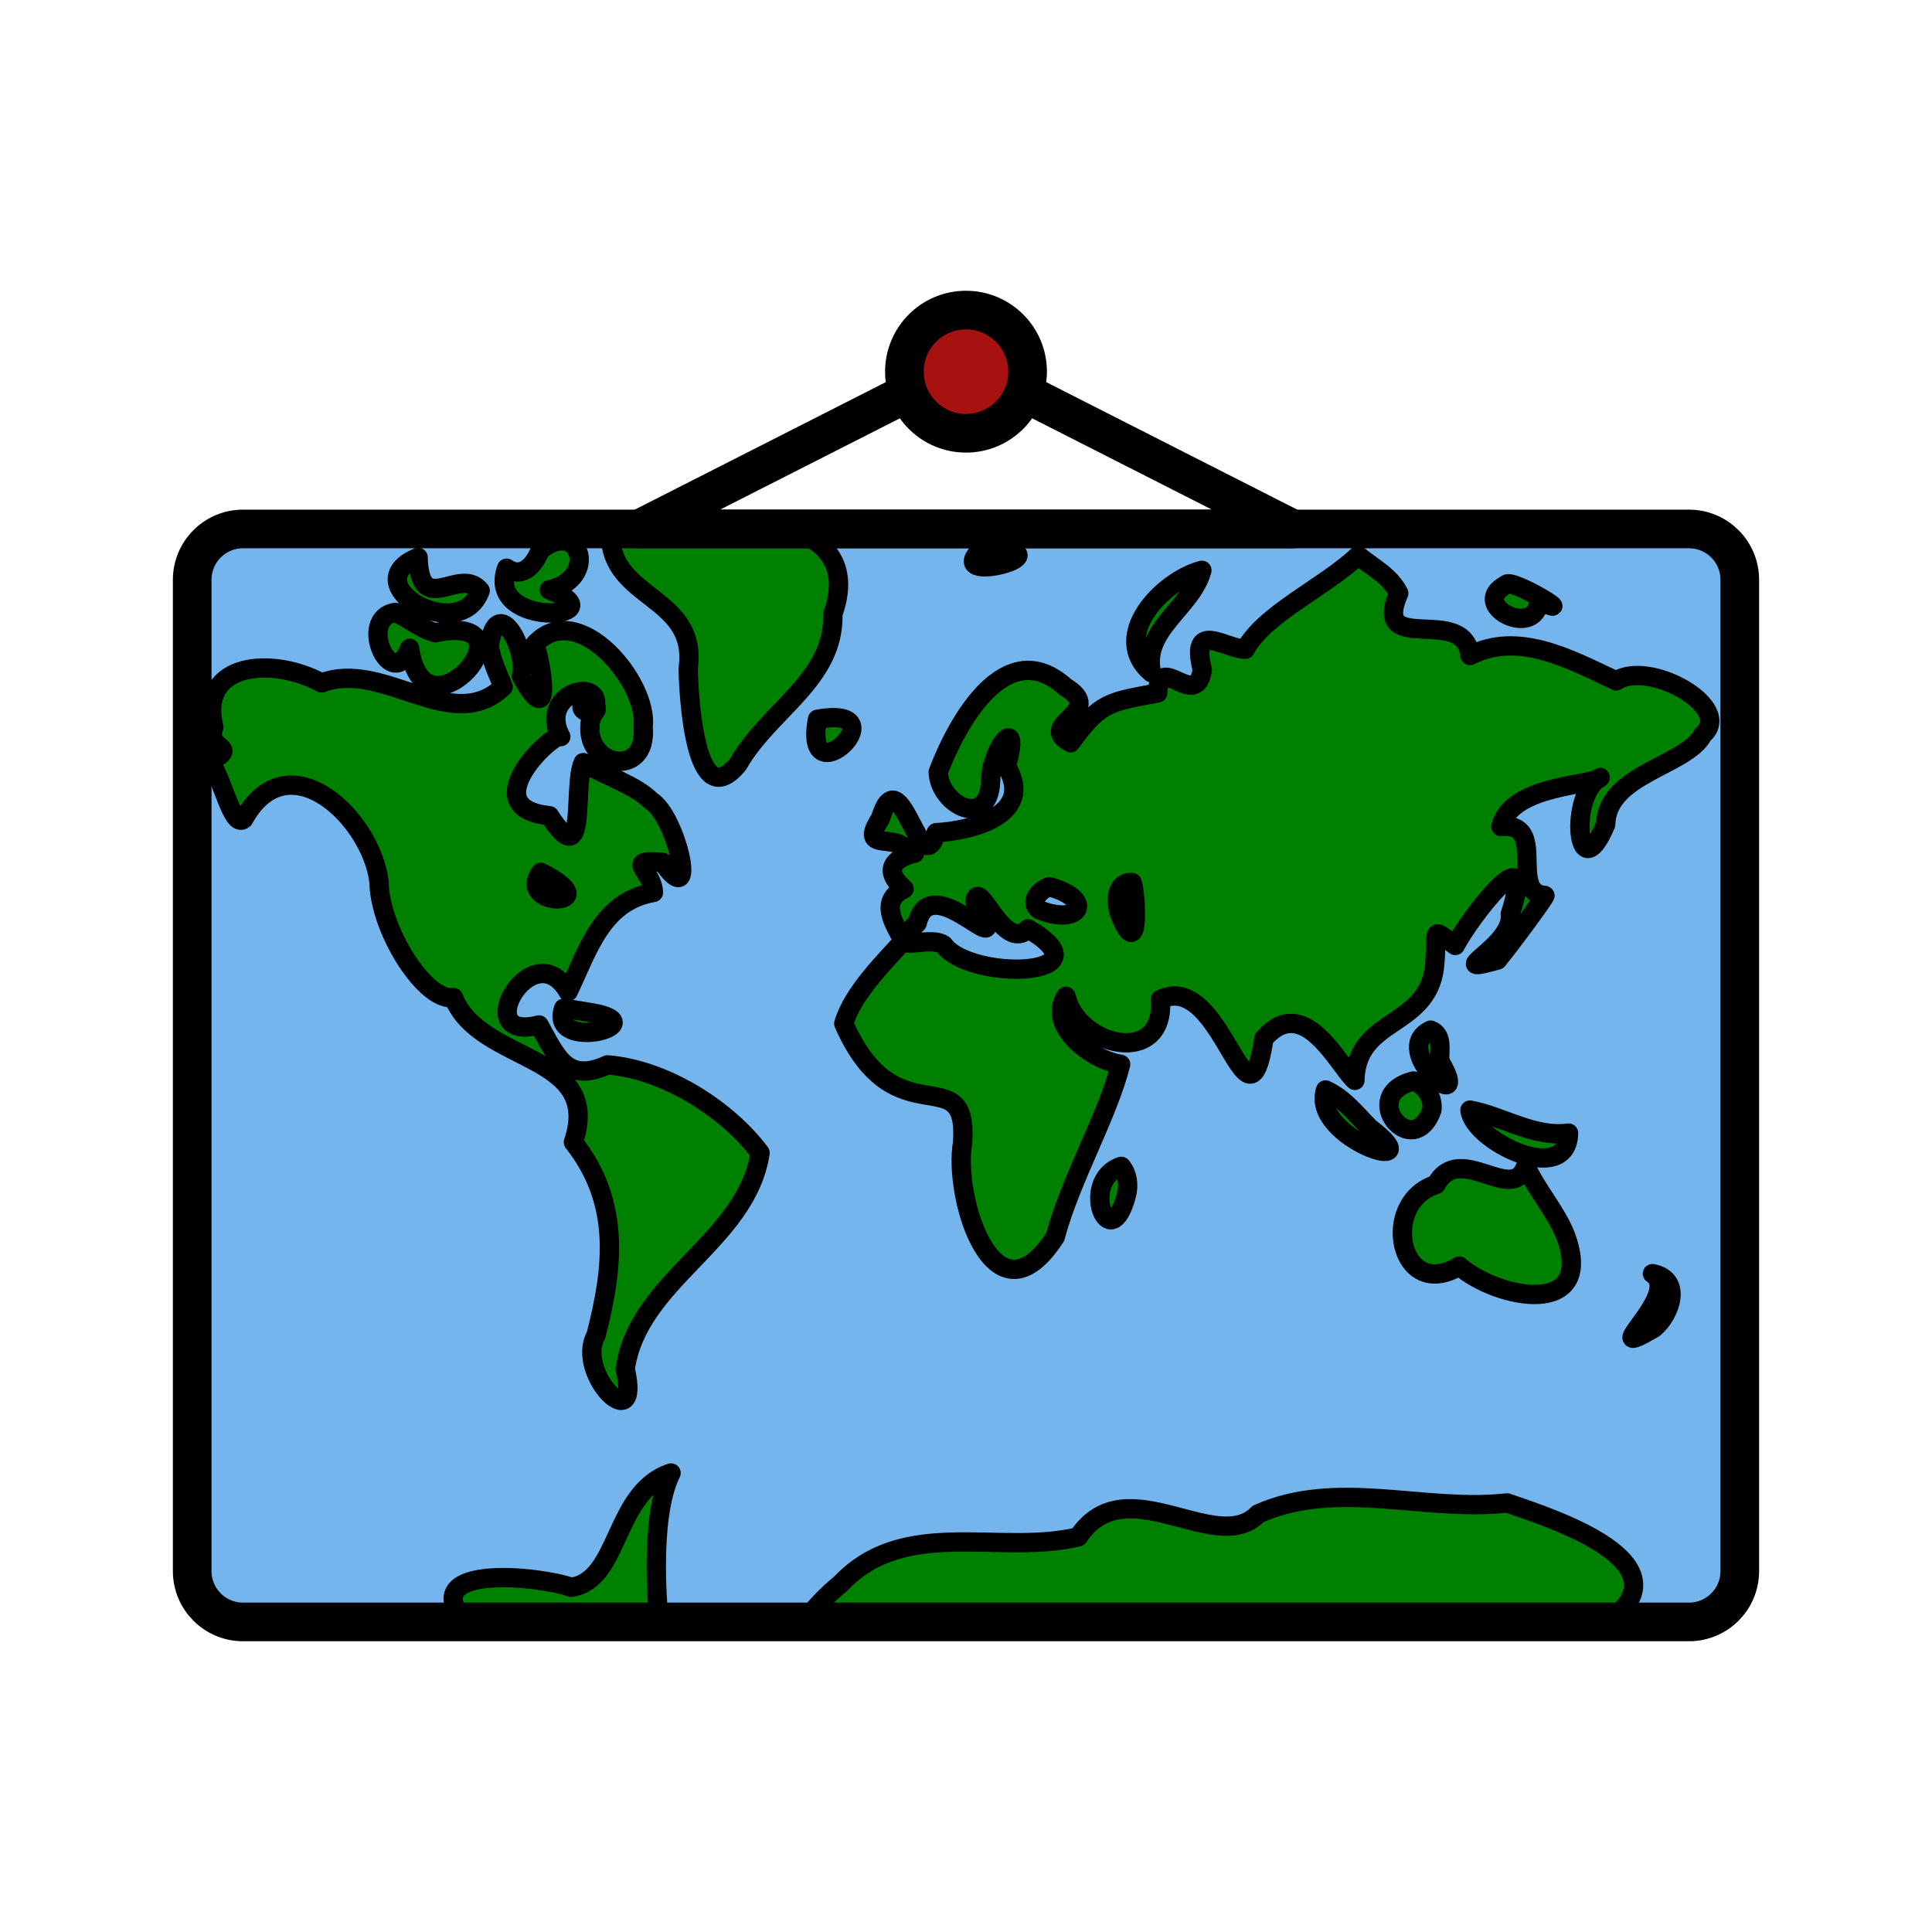
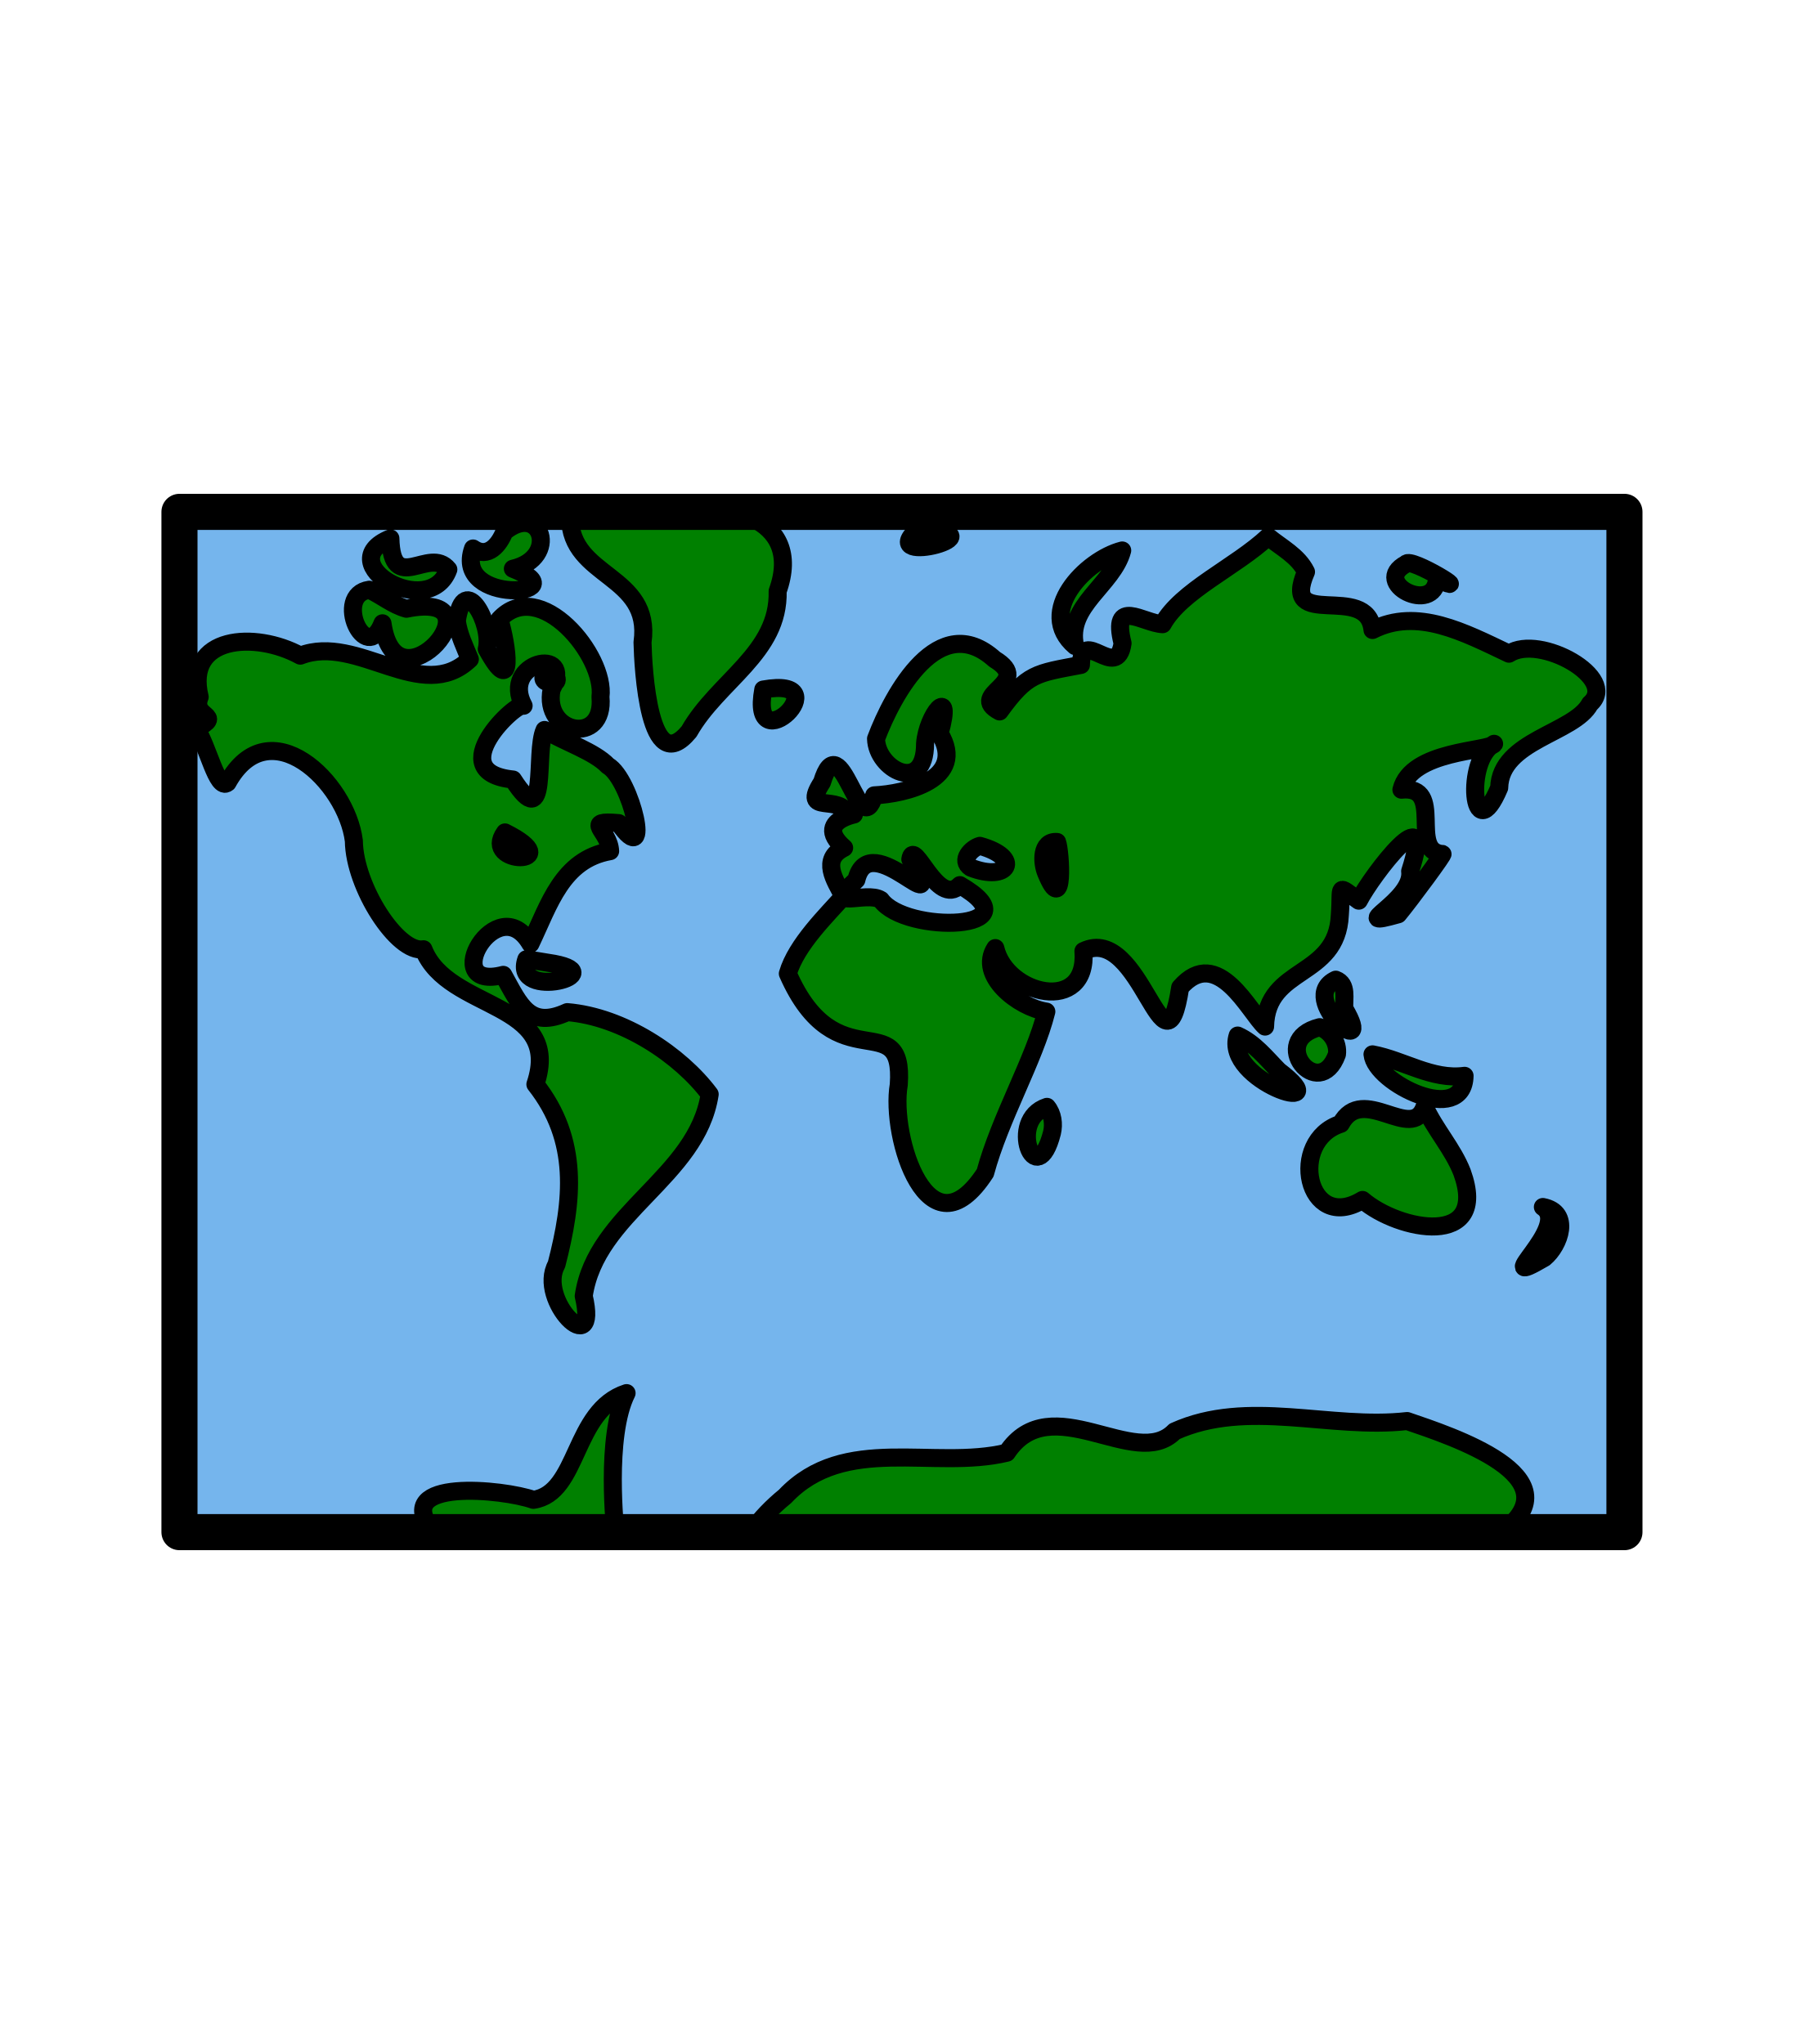
- <svg xmlns="http://www.w3.org/2000/svg" width="150mm" height="150mm" viewBox="0 0 150 150" version="1.1" id="svg3147">
+ <svg xmlns="http://www.w3.org/2000/svg" xmlns:xlink="http://www.w3.org/1999/xlink" id="svg3147" version="1.1" viewBox="0 0 150 170" height="170mm" width="150mm">
  <defs id="defs3141">
-     <pattern patternUnits="userSpaceOnUse" width="8.713" height="7.611" patternTransform="translate(-2054.333,1959.279)" id="carreau-pt">
-       <rect style="fill:#800000;fill-opacity:1;stroke:none;stroke-width:1.086;stroke-linecap:round;stroke-linejoin:round;stroke-miterlimit:4;stroke-dasharray:none;stop-color:#000000" id="rect119919" width="8.713" height="7.611" x="-2.2737368e-13" y="6.2746067e-06" />
-       <path style="fill:#800000;stroke:#c11a1a;stroke-width:1.81;stroke-linecap:butt;stroke-linejoin:miter;stroke-miterlimit:4;stroke-dasharray:none;stroke-opacity:1" d="M 3.075,7.611 V 0" id="path119921" />
-       <path style="fill:#c11a1a;fill-opacity:1;stroke:#c11a1a;stroke-width:1.81;stroke-linecap:butt;stroke-linejoin:miter;stroke-miterlimit:4;stroke-dasharray:none;stroke-opacity:1" d="M 1.3287401e-5,4.79 H 8.713" id="path119923" />
+     <pattern id="carreau-pt" patternTransform="translate(-2054.333,1959.279)" height="7.611" width="8.713" patternUnits="userSpaceOnUse">
+       <rect y="6.2746067e-06" x="-2.2737368e-13" height="7.611" width="8.713" id="rect119919" style="fill:#800000;fill-opacity:1;stroke:none;stroke-width:1.086;stroke-linecap:round;stroke-linejoin:round;stroke-miterlimit:4;stroke-dasharray:none;stop-color:#000000" />
+       <path id="path119921" d="M 3.075,7.611 V 0" style="fill:#800000;stroke:#c11a1a;stroke-width:1.81;stroke-linecap:butt;stroke-linejoin:miter;stroke-miterlimit:4;stroke-dasharray:none;stroke-opacity:1" />
+       <path id="path119923" d="M 1.3287401e-5,4.79 H 8.713" style="fill:#c11a1a;fill-opacity:1;stroke:#c11a1a;stroke-width:1.81;stroke-linecap:butt;stroke-linejoin:miter;stroke-miterlimit:4;stroke-dasharray:none;stroke-opacity:1" />
    </pattern>
-     <pattern patternUnits="userSpaceOnUse" width="85" height="85" patternTransform="translate(-1862,1832)" id="pattern115842">
-       <rect style="fill:#800000;fill-opacity:1;stroke:none;stroke-width:11.339;stroke-linecap:round;stroke-linejoin:round;stroke-miterlimit:4;stroke-dasharray:none;stop-color:#000000" id="rect104700" width="85" height="85" x="3.4178149e-05" y="0" />
-       <path style="fill:#800000;stroke:#c11a1a;stroke-width:18.898;stroke-linecap:butt;stroke-linejoin:miter;stroke-miterlimit:4;stroke-dasharray:none;stroke-opacity:1" d="M 30,85 V 1.0187008e-5" id="path104779" />
-       <path style="fill:#c11a1a;fill-opacity:1;stroke:#c11a1a;stroke-width:18.898;stroke-linecap:butt;stroke-linejoin:miter;stroke-miterlimit:4;stroke-dasharray:none;stroke-opacity:1" d="M 0,53.5 H 85" id="path107256" />
+     <pattern id="pattern115842" patternTransform="translate(-1862,1832)" height="85" width="85" patternUnits="userSpaceOnUse">
+       <rect y="0" x="3.4178149e-05" height="85" width="85" id="rect104700" style="fill:#800000;fill-opacity:1;stroke:none;stroke-width:11.339;stroke-linecap:round;stroke-linejoin:round;stroke-miterlimit:4;stroke-dasharray:none;stop-color:#000000" />
+       <path id="path104779" d="M 30,85 V 1.0187008e-5" style="fill:#800000;stroke:#c11a1a;stroke-width:18.898;stroke-linecap:butt;stroke-linejoin:miter;stroke-miterlimit:4;stroke-dasharray:none;stroke-opacity:1" />
+       <path id="path107256" d="M 0,53.5 H 85" style="fill:#c11a1a;fill-opacity:1;stroke:#c11a1a;stroke-width:18.898;stroke-linecap:butt;stroke-linejoin:miter;stroke-miterlimit:4;stroke-dasharray:none;stroke-opacity:1" />
+     </pattern>
+     <pattern patternUnits="userSpaceOnUse" width="9.515" height="8.541" patternTransform="translate(-4914.837,100.0675)" id="carreau-vert">
+       <rect y="0.678" x="0.678" height="7.186" width="8.16" id="rect4918" style="color:#000000;overflow:visible;fill:url(#linearGradient4920);fill-opacity:1;stroke:#3d662c;stroke-width:1.355;stroke-linecap:square;stroke-linejoin:miter;stroke-miterlimit:4;stroke-dasharray:none;stroke-opacity:1;stop-color:#000000" />
+     </pattern>
+     <linearGradient xlink:href="#linearGradient4905" id="linearGradient4920" gradientUnits="userSpaceOnUse" gradientTransform="matrix(0.9627156,0,0,0.8477387,1201.063,-26.7992)" x1="-1248.374" y1="37.991" x2="-1234.215" y2="37.991" />
+     <linearGradient id="linearGradient4905">
+       <stop style="stop-color:#3f9320;stop-opacity:1;" offset="0" id="stop4903" />
+     </linearGradient>
+     <pattern patternUnits="userSpaceOnUse" width="85" height="85" patternTransform="translate(-1862,1832)" id="pattern115842-0-4">
+       <rect style="fill:#800000;fill-opacity:1;stroke:none;stroke-width:11.339;stroke-linecap:round;stroke-linejoin:round;stroke-miterlimit:4;stroke-dasharray:none;stop-color:#000000" id="rect104700-3-5" width="85" height="85" x="3.4178149e-05" y="0" />
+       <path style="fill:#800000;stroke:#c11a1a;stroke-width:18.898;stroke-linecap:butt;stroke-linejoin:miter;stroke-miterlimit:4;stroke-dasharray:none;stroke-opacity:1" d="M 30,85 V 1.0187008e-5" id="path104779-9-5" />
+       <path style="fill:#c11a1a;fill-opacity:1;stroke:#c11a1a;stroke-width:18.898;stroke-linecap:butt;stroke-linejoin:miter;stroke-miterlimit:4;stroke-dasharray:none;stroke-opacity:1" d="M 0,53.5 H 85" id="path107256-5-6" />
    </pattern>
  </defs>
  <g id="layer1">
-     <g style="mix-blend-mode:normal" transform="translate(745.9524,-1094.959)" id="g120387">
-       <rect ry="3.945" y="1136.027" x="-731.03" height="84.858" width="120.154" id="rect83676-1" style="fill:#75b5ed;fill-opacity:1;stroke:none;stroke-width:1.888;stroke-linecap:round;stroke-linejoin:round;stroke-miterlimit:4;stroke-dasharray:none;stroke-opacity:1;stop-color:#000000" />
-       <path d="m -698.549,1136.485 c 0.006,5.055 6.824,4.711 6.024,10.393 0.048,2.163 0.543,11.447 3.868,7.423 2.408,-4.239 7.501,-6.54 7.368,-11.678 2.262,-6.296 -4.72,-7.705 -9.309,-6.458 -2.65,0.107 -5.3,0.213 -7.95,0.32 z m -8.069,2.589 c -1.71,4.794 8.959,3.89 3.313,1.683 3.906,-0.914 2.346,-5.608 -0.715,-3.062 -0.412,1.042 -1.345,2.244 -2.598,1.38 z m 36.933,-1.531 c -3.481,3.165 7.702,0.082 0,0 z m 29.184,0.546 c -2.689,2.519 -7.242,4.496 -8.774,7.281 -1.645,-0.083 -4.297,-2.265 -3.333,1.586 -0.461,3.233 -3.426,-1.461 -3.461,1.802 -3.746,0.716 -4.441,0.661 -6.765,3.869 -2.759,-1.452 2.884,-2.343 -0.413,-4.336 -4.627,-4.166 -8.441,2.826 -9.86,6.603 0.053,2.566 4.082,4.673 4.077,0.413 0.173,-2.403 2.378,-5.05 1.212,-0.86 2.316,3.842 -2.881,5.038 -5.443,5.159 -1.183,4.114 -2.806,-6.143 -4.34,-1.087 -1.822,2.824 1.551,0.863 2.165,2.755 2.074,-0.272 -3.286,0.128 -0.325,2.695 -1.983,0.973 -0.745,2.714 -0.061,4.04 -1.31,1.499 -3.915,3.989 -4.619,6.422 4.014,9.151 9.69,2.523 9.224,9.234 -0.749,4.401 2.513,14.533 7.188,7.337 1.236,-4.585 4.074,-9.387 5.082,-13.41 -2.339,-0.351 -5.716,-3.021 -4.242,-5.283 0.923,3.927 7.737,5.532 7.328,0.248 4.812,-2.329 6.749,11.475 8.044,3.029 3.121,-3.589 5.785,2.117 7.059,3.251 0.116,-5.069 5.974,-3.974 6.216,-9.271 0.193,-2.534 -0.332,-2.57 1.578,-1.202 1.112,-2.146 6.424,-9.095 4.27,-2.448 0.325,2.501 -5.485,4.846 -0.995,3.583 1.052,-1.272 3.963,-5.229 3.668,-5.01 -2.833,-0.268 0.278,-5.739 -3.399,-5.354 0.789,-3.298 7.313,-3.174 7.705,-3.816 -2.45,1.278 -1.834,8.999 0.426,3.656 0.098,-3.962 6.25,-4.526 7.549,-6.981 2.443,-2.115 -4.176,-5.84 -6.736,-4.17 -3.726,-1.77 -7.622,-3.863 -11.348,-1.971 -0.433,-4.046 -7.716,0.165 -5.531,-4.834 -0.662,-1.341 -2.049,-2.02 -3.148,-2.933 z m -72.99,0.146 c -5.051,2.042 3.244,6.909 4.819,2.584 -1.57,-1.971 -4.701,2.202 -4.819,-2.584 z m 60.854,1.004 c -3.065,0.787 -7.221,5.146 -3.915,7.949 -0.759,-3.354 3.149,-5.056 3.915,-7.949 z m 23.605,1.119 c -2.966,1.566 2.348,4.279 2.577,1.23 3.348,1.622 -2.229,-1.849 -2.577,-1.23 z m -86.217,2.147 c -3,0.434 -0.291,6.37 1.101,2.792 1.124,7.813 10.121,-2.88 1.991,-1.212 -1.133,-0.311 -2.039,-1.096 -3.092,-1.58 z m 8.364,5.779 c -3.992,3.82 -9.321,-2.146 -14.096,-0.298 -3.75,-2.05 -9.61,-1.678 -8.369,3.436 -0.716,1.781 2.127,1.423 -0.298,2.631 0.975,1.402 1.741,5.214 2.613,4.505 3.443,-6.241 9.89,-0.096 10.507,4.832 0.04,3.803 3.63,9.389 5.787,9.017 2.033,5.181 11.658,4.231 9.308,11.232 3.678,4.665 3.121,9.699 1.755,14.99 -1.651,2.925 3.564,8.163 2.264,2.616 1.005,-6.945 9.412,-9.867 10.473,-16.777 -2.422,-3.244 -7.195,-6.447 -11.841,-6.833 -3.146,1.439 -3.92,-0.572 -5.323,-3.1 -5.499,1.44 -0.493,-7.296 2.261,-2.583 1.562,-3.259 2.62,-6.999 6.626,-7.706 -0.077,-1.758 -2.36,-2.596 0.72,-2.331 2.836,4.082 1.044,-3.648 -0.91,-4.777 -1.12,-1.169 -3.461,-1.922 -5.264,-2.969 -0.851,1.828 0.384,8.801 -2.624,4.119 -6.011,-0.602 0.392,-6.591 0.883,-6.136 -1.963,-3.662 4.291,-5.004 2.33,-1.357 -0.755,3.72 4.446,4.714 4.062,0.62 0.445,-3.43 -5.065,-10.064 -8.405,-6.444 0.633,2.006 1.309,6.79 -1.049,2.468 0.511,-2.032 -1.883,-6.509 -2.492,-2.34 0.152,1.124 0.66,2.147 1.083,3.184 z m 6.825,0.987 c -2.208,0.879 1.603,1.737 0,0 z m 17.577,1.533 c -1.182,6.34 6.551,-1.181 0,0 z m -21.478,11.885 c 5.438,2.717 -2.016,2.778 0,0 z m 45.91,0.795 c 0.293,0.763 0.631,6.34 -0.91,2.587 -0.364,-0.84 -0.469,-2.699 0.91,-2.587 z m -6.423,0.321 c 3.559,0.98 2.367,3.043 -0.758,1.812 -0.915,-0.607 0.058,-1.618 0.758,-1.812 z m -1.662,3.267 c 6.496,3.753 -4.511,4.098 -6.568,1.232 -1.214,-0.799 -4.95,1.031 -2.038,-1.672 1.096,-4.594 7.825,4.117 4.487,-1.71 0.282,-1.861 2.255,4.067 4.119,2.15 z m -36.051,6.17 c -1.247,3.537 7.714,1.135 1.798,0.286 -0.598,-0.104 -1.198,-0.194 -1.798,-0.286 z m 67.307,1.695 c -3.305,1.551 3.453,7.081 0.718,2.411 -0.078,-0.803 0.294,-2.038 -0.718,-2.411 z m -1.336,3.95 c -4.367,1.101 -0.046,6.318 1.435,2.261 0.124,-0.968 -0.513,-1.954 -1.435,-2.261 z m -6.821,0.697 c -1.218,3.771 8.625,6.892 3.413,2.931 -1.052,-1.064 -2.01,-2.304 -3.413,-2.931 z m 11.212,1.563 c 0.241,2.406 7.577,5.975 7.655,1.785 -2.703,0.365 -5.085,-1.306 -7.655,-1.785 z m 4.333,4.344 c -1.045,3.034 -5.146,-1.939 -6.967,1.434 -4.416,1.401 -2.857,9.153 1.804,6.332 3.009,2.588 10.572,4.042 8.277,-2.3 -0.771,-1.968 -2.244,-3.548 -3.113,-5.465 z m -31.403,0.023 c -3.316,1.072 -0.887,7.256 0.418,2.158 0.171,-0.731 0.07,-1.569 -0.418,-2.158 z m 41.237,8.328 c 2.431,1.605 -4.679,7.039 0.123,4.232 1.269,-1.044 2.248,-3.785 -0.123,-4.232 z m -76.194,15.48 c -4.463,1.444 -3.948,8.327 -7.748,8.876 -2.466,-0.884 -11.82,-1.84 -8.44,2.511 l 15.262,0.178 c 0,0 -0.891,-7.938 0.927,-11.565 z m 10.368,11.565 c 20.811,-0.01 41.623,0.017 62.434,-0.014 6.205,-4.597 -4.234,-7.974 -7.893,-9.229 -6.413,0.732 -13.253,-1.886 -19.339,0.862 -3.237,3.356 -10.304,-3.74 -13.952,1.773 -6.106,1.47 -13.499,-1.595 -18.436,3.629 -1.058,0.869 -2.031,1.852 -2.814,2.978 z" style="color:#000000;font-style:normal;font-variant:normal;font-weight:normal;font-stretch:normal;font-size:medium;line-height:normal;font-family:sans-serif;font-variant-ligatures:normal;font-variant-position:normal;font-variant-caps:normal;font-variant-numeric:normal;font-variant-alternates:normal;font-variant-east-asian:normal;font-feature-settings:normal;font-variation-settings:normal;text-indent:0;text-align:start;text-decoration:none;text-decoration-line:none;text-decoration-style:solid;text-decoration-color:#000000;letter-spacing:normal;word-spacing:normal;text-transform:none;writing-mode:lr-tb;direction:ltr;text-orientation:mixed;dominant-baseline:auto;baseline-shift:baseline;text-anchor:start;white-space:normal;shape-padding:0;shape-margin:0;inline-size:0;clip-rule:nonzero;display:inline;overflow:visible;visibility:visible;isolation:auto;mix-blend-mode:normal;color-interpolation:sRGB;color-interpolation-filters:linearRGB;solid-color:#000000;solid-opacity:1;fill:#008000;fill-opacity:1;fill-rule:nonzero;stroke:#000000;stroke-width:1.5;stroke-linecap:round;stroke-linejoin:round;stroke-miterlimit:4;stroke-dasharray:none;stroke-dashoffset:20;stroke-opacity:1;color-rendering:auto;image-rendering:auto;shape-rendering:auto;text-rendering:auto;enable-background:accumulate;stop-color:#000000" id="path63618-1" />
-       <rect ry="3.945" y="1136.027" x="-731.03" height="84.858" width="120.154" id="rect83676-6-2" style="fill:none;fill-opacity:1;stroke:#000000;stroke-width:3;stroke-linecap:round;stroke-linejoin:round;stroke-miterlimit:4;stroke-dasharray:none;stroke-opacity:1;stop-color:#000000" />
-       <path d="m -670.952,1123.146 25.358,12.88 h -50.716 z" style="fill:none;stroke:#000000;stroke-width:3;stroke-linecap:round;stroke-linejoin:round;stop-color:#000000" id="path113863-9" />
-       <circle r="4.783" cy="1123.816" cx="-670.952" id="path217080-3-0-2-8" style="fill:#a6120f;fill-opacity:1;stroke:#000000;stroke-width:3;stroke-linecap:round;stroke-linejoin:round;stroke-miterlimit:4;stroke-dasharray:none;stroke-opacity:1;stop-color:#000000" />
+     <g id="g72697" style="mix-blend-mode:normal" transform="translate(-411.7026,-1096.857)">
+       <rect style="mix-blend-mode:normal;fill:#75b5ed;fill-opacity:1;stroke:none;stroke-width:1.888;stroke-linecap:round;stroke-linejoin:round;stroke-miterlimit:4;stroke-dasharray:none;stroke-opacity:1;stop-color:#000000" id="rect83676-1-0" width="120.154" height="84.858" x="426.626" y="1139.428" ry="0" />
+       <path id="path63618-1-9" style="color:#000000;font-style:normal;font-variant:normal;font-weight:normal;font-stretch:normal;font-size:medium;line-height:normal;font-family:sans-serif;font-variant-ligatures:normal;font-variant-position:normal;font-variant-caps:normal;font-variant-numeric:normal;font-variant-alternates:normal;font-variant-east-asian:normal;font-feature-settings:normal;font-variation-settings:normal;text-indent:0;text-align:start;text-decoration:none;text-decoration-line:none;text-decoration-style:solid;text-decoration-color:#000000;letter-spacing:normal;word-spacing:normal;text-transform:none;writing-mode:lr-tb;direction:ltr;text-orientation:mixed;dominant-baseline:auto;baseline-shift:baseline;text-anchor:start;white-space:normal;shape-padding:0;shape-margin:0;inline-size:0;clip-rule:nonzero;display:inline;overflow:visible;visibility:visible;isolation:auto;mix-blend-mode:normal;color-interpolation:sRGB;color-interpolation-filters:linearRGB;solid-color:#000000;solid-opacity:1;fill:#008000;fill-opacity:1;fill-rule:nonzero;stroke:#000000;stroke-width:1.5;stroke-linecap:round;stroke-linejoin:round;stroke-miterlimit:4;stroke-dasharray:none;stroke-dashoffset:20;stroke-opacity:1;color-rendering:auto;image-rendering:auto;shape-rendering:auto;text-rendering:auto;enable-background:accumulate;stop-color:#000000" d="m 459.106,1139.886 c 0.006,5.055 6.824,4.711 6.024,10.393 0.048,2.163 0.543,11.447 3.868,7.423 2.408,-4.239 7.501,-6.54 7.368,-11.678 2.262,-6.296 -4.72,-7.705 -9.309,-6.458 -2.65,0.107 -5.3,0.213 -7.95,0.32 z m -8.069,2.589 c -1.71,4.794 8.959,3.89 3.313,1.683 3.906,-0.914 2.346,-5.608 -0.715,-3.062 -0.412,1.042 -1.345,2.244 -2.598,1.38 z m 36.933,-1.531 c -3.481,3.165 7.702,0.082 0,0 z m 29.184,0.546 c -2.689,2.519 -7.242,4.496 -8.774,7.281 -1.645,-0.083 -4.297,-2.265 -3.333,1.586 -0.461,3.233 -3.426,-1.461 -3.461,1.802 -3.746,0.716 -4.441,0.661 -6.765,3.869 -2.759,-1.452 2.884,-2.343 -0.413,-4.336 -4.627,-4.166 -8.441,2.826 -9.86,6.603 0.053,2.566 4.082,4.673 4.077,0.413 0.173,-2.403 2.378,-5.05 1.212,-0.86 2.316,3.842 -2.881,5.038 -5.443,5.159 -1.183,4.114 -2.806,-6.143 -4.34,-1.087 -1.822,2.824 1.551,0.863 2.165,2.755 2.074,-0.272 -3.286,0.128 -0.325,2.695 -1.983,0.973 -0.745,2.714 -0.061,4.04 -1.31,1.499 -3.915,3.989 -4.619,6.422 4.014,9.151 9.69,2.523 9.224,9.234 -0.749,4.401 2.513,14.533 7.188,7.337 1.236,-4.585 4.074,-9.387 5.082,-13.41 -2.339,-0.351 -5.716,-3.021 -4.242,-5.283 0.923,3.927 7.737,5.532 7.328,0.248 4.812,-2.329 6.749,11.475 8.044,3.029 3.121,-3.589 5.785,2.117 7.059,3.251 0.116,-5.069 5.974,-3.974 6.216,-9.271 0.193,-2.534 -0.332,-2.57 1.578,-1.202 1.112,-2.146 6.424,-9.095 4.27,-2.448 0.325,2.501 -5.485,4.846 -0.995,3.583 1.052,-1.272 3.963,-5.229 3.668,-5.01 -2.833,-0.268 0.278,-5.739 -3.399,-5.354 0.789,-3.298 7.313,-3.174 7.705,-3.816 -2.45,1.278 -1.834,8.999 0.426,3.656 0.098,-3.962 6.25,-4.526 7.549,-6.981 2.443,-2.115 -4.176,-5.84 -6.736,-4.17 -3.726,-1.77 -7.622,-3.863 -11.348,-1.971 -0.433,-4.046 -7.716,0.165 -5.531,-4.834 -0.662,-1.341 -2.049,-2.02 -3.148,-2.933 z m -72.99,0.146 c -5.051,2.042 3.244,6.909 4.819,2.584 -1.57,-1.971 -4.701,2.202 -4.819,-2.584 z m 60.854,1.004 c -3.065,0.787 -7.221,5.146 -3.915,7.949 -0.759,-3.354 3.149,-5.056 3.915,-7.949 z m 23.605,1.119 c -2.966,1.566 2.348,4.279 2.577,1.23 3.348,1.622 -2.229,-1.849 -2.577,-1.23 z m -86.217,2.147 c -3,0.434 -0.291,6.37 1.101,2.792 1.124,7.813 10.121,-2.88 1.991,-1.212 -1.133,-0.311 -2.039,-1.096 -3.092,-1.58 z m 8.364,5.779 c -3.992,3.82 -9.321,-2.146 -14.096,-0.298 -3.75,-2.05 -9.61,-1.678 -8.369,3.436 -0.716,1.781 2.127,1.423 -0.298,2.631 0.975,1.402 1.741,5.214 2.613,4.505 3.443,-6.241 9.89,-0.096 10.507,4.832 0.04,3.803 3.63,9.389 5.787,9.017 2.033,5.181 11.658,4.231 9.308,11.232 3.678,4.665 3.121,9.699 1.755,14.99 -1.651,2.925 3.564,8.163 2.264,2.616 1.005,-6.945 9.412,-9.867 10.473,-16.777 -2.422,-3.244 -7.195,-6.447 -11.841,-6.833 -3.146,1.439 -3.92,-0.572 -5.323,-3.1 -5.499,1.44 -0.493,-7.296 2.261,-2.583 1.562,-3.259 2.62,-6.999 6.626,-7.706 -0.077,-1.758 -2.36,-2.596 0.72,-2.331 2.836,4.082 1.044,-3.648 -0.91,-4.777 -1.12,-1.169 -3.461,-1.922 -5.264,-2.969 -0.851,1.828 0.384,8.801 -2.624,4.119 -6.011,-0.602 0.392,-6.591 0.883,-6.136 -1.963,-3.662 4.291,-5.004 2.33,-1.357 -0.755,3.72 4.446,4.714 4.062,0.62 0.445,-3.43 -5.065,-10.064 -8.405,-6.444 0.633,2.006 1.309,6.79 -1.049,2.468 0.511,-2.032 -1.883,-6.509 -2.492,-2.34 0.152,1.124 0.66,2.147 1.083,3.184 z m 6.825,0.987 c -2.208,0.879 1.603,1.737 0,0 z m 17.577,1.533 c -1.182,6.34 6.551,-1.181 0,0 z m -21.478,11.885 c 5.438,2.717 -2.016,2.778 0,0 z m 45.91,0.795 c 0.293,0.763 0.631,6.34 -0.91,2.587 -0.364,-0.84 -0.469,-2.699 0.91,-2.587 z m -6.423,0.321 c 3.559,0.98 2.367,3.043 -0.758,1.812 -0.915,-0.607 0.058,-1.618 0.758,-1.812 z m -1.662,3.267 c 6.496,3.753 -4.511,4.098 -6.568,1.232 -1.214,-0.799 -4.95,1.031 -2.038,-1.672 1.096,-4.594 7.825,4.117 4.487,-1.71 0.282,-1.861 2.255,4.067 4.119,2.15 z m -36.051,6.17 c -1.247,3.537 7.714,1.135 1.798,0.286 -0.598,-0.104 -1.198,-0.194 -1.798,-0.286 z m 67.307,1.695 c -3.305,1.551 3.453,7.081 0.718,2.411 -0.078,-0.803 0.294,-2.038 -0.718,-2.411 z m -1.336,3.95 c -4.367,1.101 -0.046,6.318 1.435,2.261 0.124,-0.968 -0.513,-1.954 -1.435,-2.261 z m -6.821,0.697 c -1.218,3.771 8.625,6.892 3.413,2.931 -1.052,-1.064 -2.01,-2.304 -3.413,-2.931 z m 11.212,1.563 c 0.241,2.406 7.577,5.975 7.655,1.785 -2.703,0.365 -5.085,-1.306 -7.655,-1.785 z m 4.333,4.344 c -1.045,3.034 -5.146,-1.939 -6.967,1.434 -4.416,1.401 -2.857,9.153 1.804,6.332 3.009,2.588 10.572,4.042 8.277,-2.3 -0.771,-1.968 -2.244,-3.548 -3.113,-5.465 z m -31.403,0.023 c -3.316,1.072 -0.887,7.256 0.418,2.158 0.171,-0.731 0.07,-1.569 -0.418,-2.158 z m 41.237,8.328 c 2.431,1.605 -4.679,7.039 0.123,4.232 1.269,-1.044 2.248,-3.785 -0.123,-4.232 z m -76.194,15.48 c -4.463,1.444 -3.948,8.327 -7.748,8.876 -2.466,-0.884 -11.82,-1.84 -8.44,2.511 l 15.262,0.178 c 0,0 -0.891,-7.938 0.927,-11.565 z m 10.368,11.565 c 20.811,-0.01 41.623,0.017 62.434,-0.014 6.205,-4.597 -4.234,-7.974 -7.893,-9.229 -6.413,0.732 -13.253,-1.886 -19.339,0.862 -3.237,3.356 -10.304,-3.74 -13.952,1.773 -6.106,1.47 -13.499,-1.595 -18.436,3.629 -1.058,0.869 -2.031,1.852 -2.814,2.978 z" />
+       <rect style="mix-blend-mode:normal;fill:none;fill-opacity:1;stroke:#000000;stroke-width:3;stroke-linecap:round;stroke-linejoin:round;stroke-miterlimit:4;stroke-dasharray:none;stroke-opacity:1;stop-color:#000000" id="rect83676-6-2-1" width="120.154" height="84.858" x="426.626" y="1139.428" ry="0" />
    </g>
  </g>
</svg>
